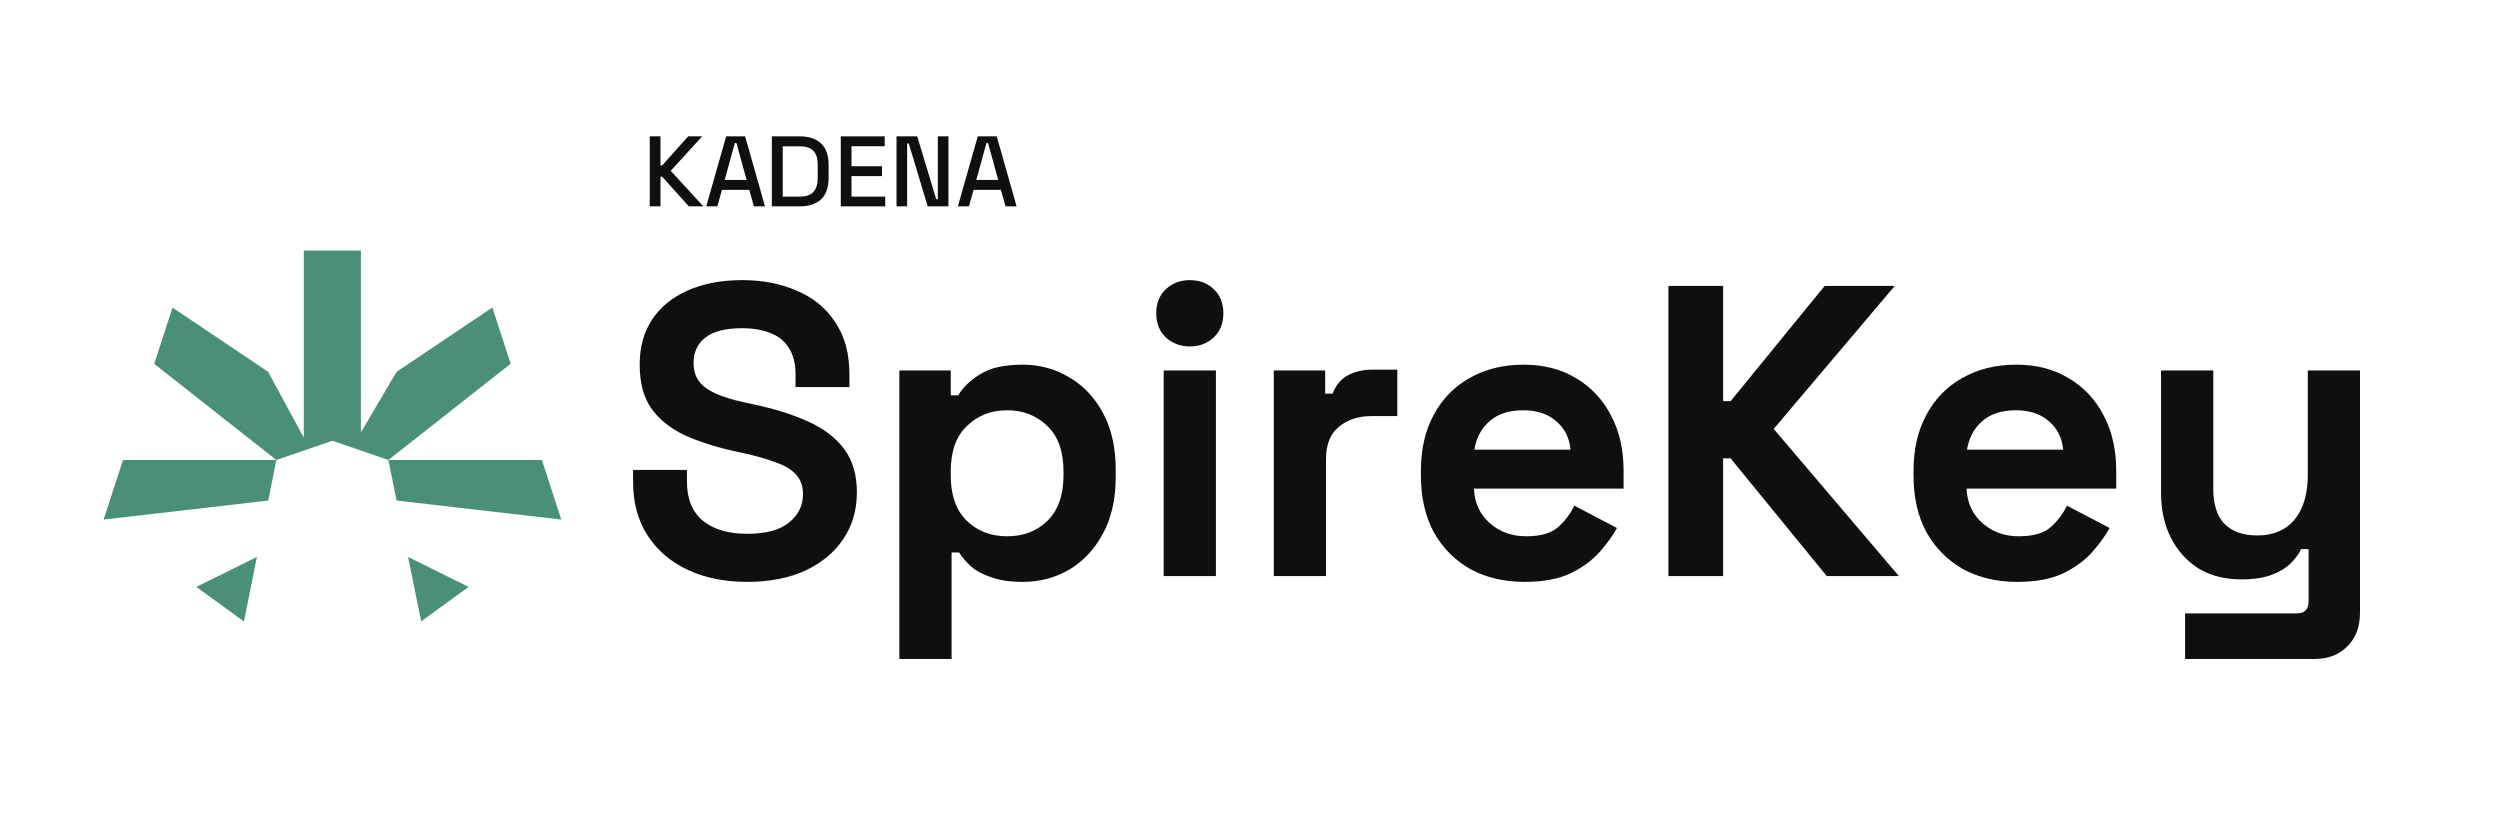
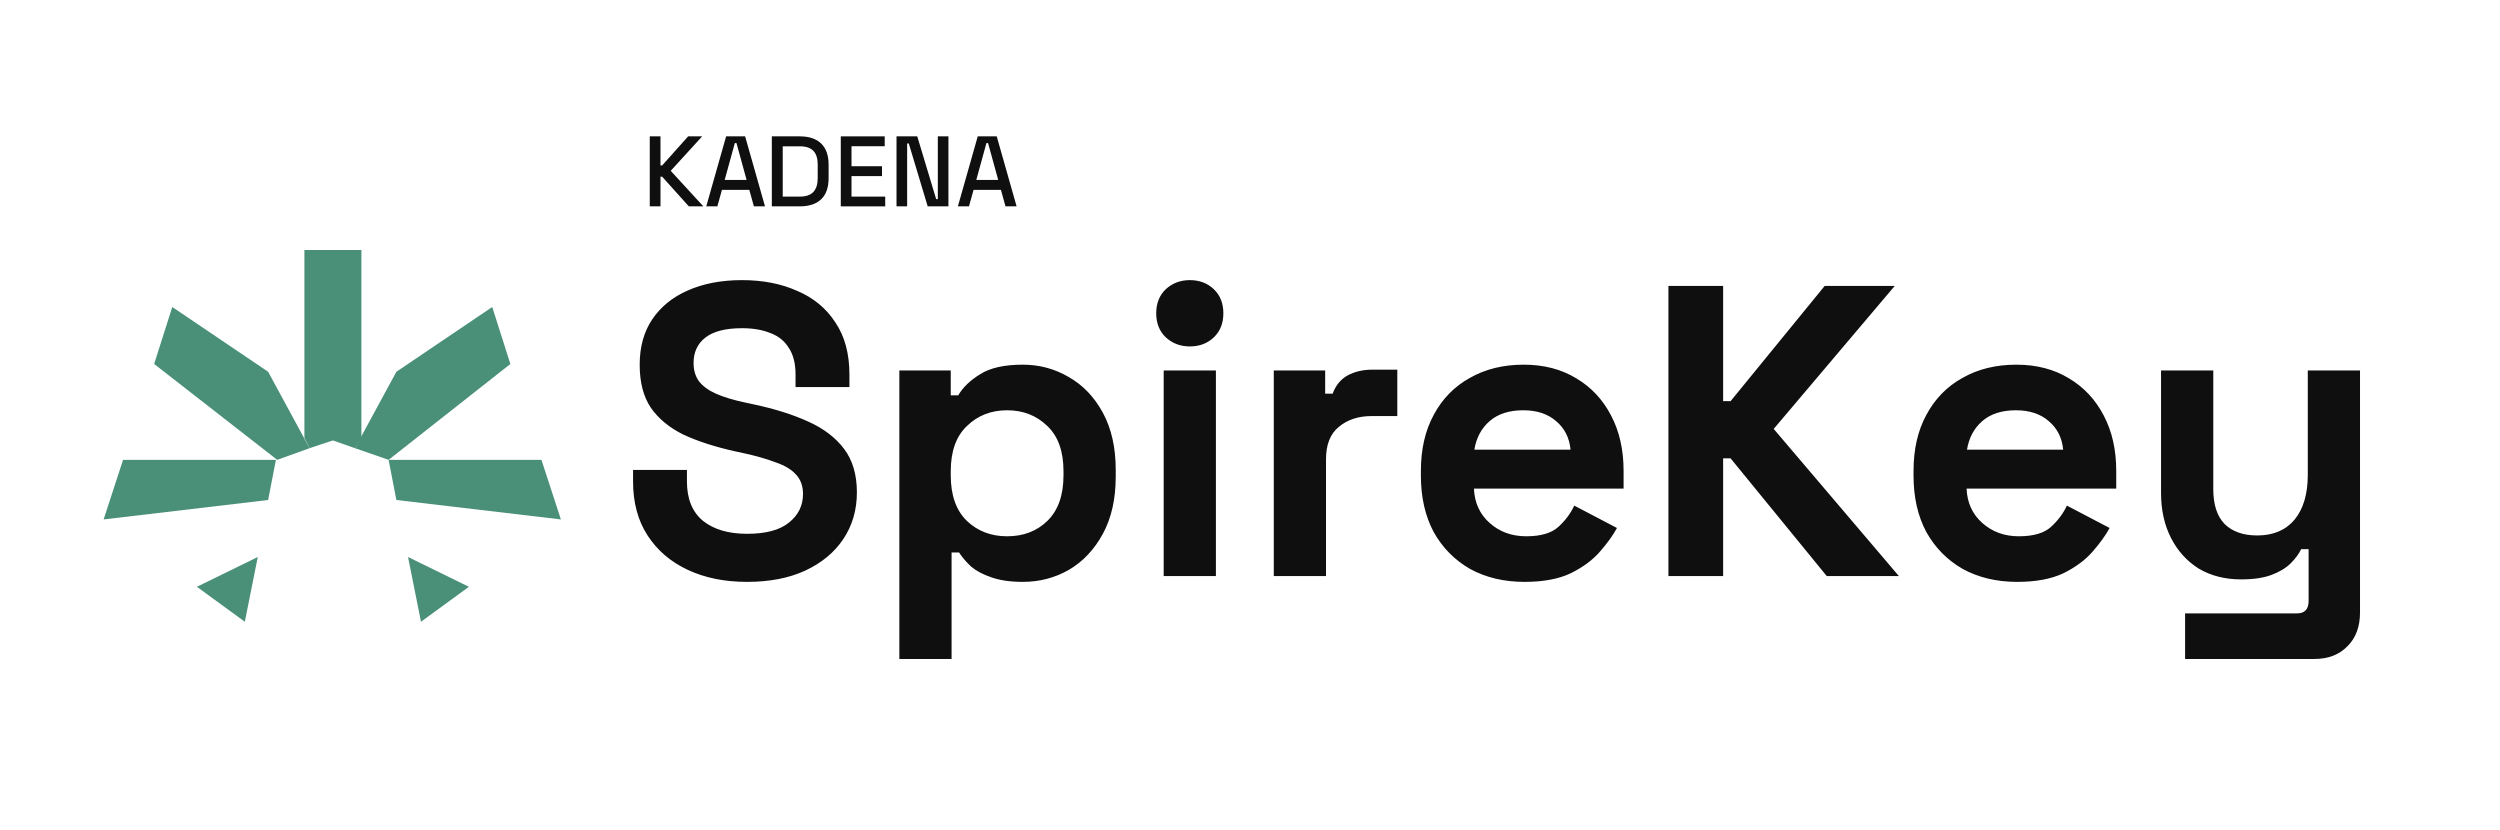
<svg xmlns="http://www.w3.org/2000/svg" data-style="kdacolor" width="193" height="64" viewBox="0 0 193 64" fill="none">
-   <path id="{kda.foundation.color.icon.brand.logo.default}" d="M31.504 42.997L36.174 45.309L32.517 47.967L31.504 42.997Z" fill="#4A9079" />
-   <path id="{kda.foundation.color.icon.brand.logo.default}" d="M43.33 40.11L30.617 38.642L29.98 35.512L41.836 35.511L43.33 40.11Z" fill="#4A9079" />
-   <path id="{kda.foundation.color.icon.brand.logo.default}" d="M15.156 45.309L19.833 42.997L18.833 47.981L15.156 45.309Z" fill="#4A9079" />
-   <path id="{kda.foundation.color.icon.brand.logo.default}" d="M20.707 38.642L8 40.11L9.494 35.512H21.334L20.707 38.642Z" fill="#4A9079" />
-   <path id="{kda.foundation.color.icon.brand.logo.default}" d="M39.422 28.082L29.98 35.512L25.657 34.026L21.334 35.512L11.905 28.09L13.317 23.745L20.7 28.705L23.452 33.784V19.343H27.862V33.377L30.614 28.705L38.011 23.739L39.422 28.082Z" fill="#4A9079" />
+   <path id="{kda.foundation.color.icon.brand.logo.default}" d="M15.2,45.3l4.7-2.3-1,5-3.7-2.7Z" fill="#4A9079" />
+   <path id="{kda.foundation.color.icon.brand.logo.default}" d="M20.7,38.6l-12.7,1.5,1.5-4.6h11.8l-.6,3.1Z" fill="#4A9079" />
+   <polygon id="{kda.foundation.color.icon.brand.logo.default}" points="23.5 33.8 22.1 31.2 23.5 33.8 23.5 33.8" fill="#4A9079" />
+   <polygon id="{kda.foundation.color.icon.brand.logo.default}" points="20.7 28.7 20.7 28.7 22.1 31.2 20.7 28.7" fill="#4A9079" />
+   <path id="{kda.foundation.color.icon.brand.logo.default}" d="M32.5,48l-1-5,4.7,2.3-3.7,2.7Z" fill="#4A9079" />
+   <path id="{kda.foundation.color.icon.brand.logo.default}" d="M30,35.5h11.8s1.5,4.6,1.5,4.6l-12.7-1.5-.6-3.1Z" fill="#4A9079" />
+   <polygon id="{kda.foundation.color.icon.brand.logo.default}" points="27.9 33.8 29.3 31.2 27.9 33.8 27.9 33.8" fill="#4A9079" />
+   <polygon id="{kda.foundation.color.icon.brand.logo.default}" points="30.6 28.7 30.6 28.7 29.3 31.2 30.6 28.7" fill="#4A9079" />
+   <polygon id="{kda.foundation.color.icon.brand.logo.default}" points="23.5 19.3 23.5 33.8 23.9 34.6 25.7 34 27.4 34.6 27.9 33.8 27.9 19.3 23.5 19.3" fill="#4A9079" />
+   <polygon id="{kda.foundation.color.icon.brand.logo.default}" points="30.6 28.7 38 23.7 39.4 28.1 30 35.5 27.4 34.6 30.6 28.7" fill="#4A9079" />
+   <polygon id="{kda.foundation.color.icon.brand.logo.default}" points="20.7 28.7 13.3 23.7 11.9 28.1 21.4 35.5 23.9 34.6 20.7 28.7" fill="#4A9079" />
  <path id="{kda.foundation.color.text.brand.wordmark.default}" d="M50.162 15.931V10.527H50.989V12.773H51.117C51.453 12.401 52.122 11.653 53.125 10.527H54.208C53.802 10.975 52.993 11.861 51.779 13.187C52.2 13.644 53.04 14.559 54.298 15.931H53.178C52.837 15.549 52.15 14.785 51.117 13.64H50.99V15.931H50.163H50.162Z" fill="#0F0F0F" />
  <path id="{kda.foundation.color.text.brand.wordmark.default}" d="M54.523 15.931C54.779 15.032 55.29 13.23 56.057 10.527H57.524C57.78 11.426 58.291 13.228 59.058 15.931H58.2C58.14 15.72 58.022 15.296 57.847 14.657H55.734C55.679 14.867 55.561 15.292 55.38 15.931H54.523ZM55.945 13.889H57.637C57.507 13.412 57.246 12.464 56.856 11.047H56.728C56.598 11.52 56.337 12.467 55.946 13.889H55.945Z" fill="#0F0F0F" />
  <path id="{kda.foundation.color.text.brand.wordmark.default}" d="M59.585 15.931V10.527H61.743C62.46 10.527 63.009 10.711 63.39 11.077C63.776 11.444 63.969 11.994 63.969 12.727V13.737C63.969 14.476 63.776 15.026 63.39 15.387C63.009 15.749 62.46 15.93 61.743 15.93H59.585V15.931ZM60.427 15.178H61.751C62.217 15.178 62.562 15.06 62.789 14.823C63.015 14.582 63.127 14.228 63.127 13.761V12.698C63.127 12.225 63.014 11.873 62.789 11.642C62.563 11.412 62.218 11.295 61.751 11.295H60.427V15.178Z" fill="#0F0F0F" />
  <path id="{kda.foundation.color.text.brand.wordmark.default}" d="M64.909 15.931V10.527H68.3V11.289H65.736V12.834H68.091V13.595H65.736V15.178H68.338V15.932H64.909L64.909 15.931Z" fill="#0F0F0F" />
  <path id="{kda.foundation.color.text.brand.wordmark.default}" d="M69.211 15.931V10.527H70.813C71.054 11.336 71.54 12.951 72.272 15.373H72.4V10.527H73.219V15.931H71.618C71.377 15.122 70.891 13.504 70.158 11.077H70.031V15.931H69.211Z" fill="#0F0F0F" />
  <path id="{kda.foundation.color.text.brand.wordmark.default}" d="M73.948 15.931C74.204 15.032 74.715 13.23 75.482 10.527H76.948C77.204 11.426 77.715 13.228 78.482 15.931H77.625C77.565 15.72 77.446 15.296 77.271 14.657H75.159C75.104 14.867 74.986 15.292 74.805 15.931H73.948H73.948ZM75.369 13.889H77.061C76.931 13.412 76.67 12.464 76.279 11.047H76.152C76.021 11.52 75.761 12.467 75.37 13.889H75.369Z" fill="#0F0F0F" />
  <path id="{kda.foundation.color.text.brand.wordmark.default}" d="M57.672 44.921C55.944 44.921 54.419 44.612 53.096 43.993C51.773 43.374 50.739 42.489 49.992 41.337C49.245 40.185 48.872 38.798 48.872 37.177V36.281H53.032V37.177C53.032 38.521 53.448 39.534 54.28 40.217C55.112 40.878 56.242 41.209 57.672 41.209C59.123 41.209 60.2 40.921 60.904 40.345C61.629 39.769 61.992 39.033 61.992 38.137C61.992 37.518 61.81 37.017 61.448 36.633C61.106 36.249 60.594 35.94 59.912 35.705C59.251 35.449 58.44 35.214 57.48 35.001L56.744 34.841C55.208 34.5 53.885 34.073 52.776 33.561C51.688 33.028 50.845 32.334 50.248 31.481C49.672 30.628 49.384 29.518 49.384 28.153C49.384 26.788 49.704 25.625 50.344 24.665C51.005 23.684 51.922 22.937 53.096 22.425C54.291 21.892 55.688 21.625 57.288 21.625C58.888 21.625 60.306 21.902 61.544 22.457C62.803 22.99 63.784 23.801 64.488 24.889C65.213 25.956 65.576 27.3 65.576 28.921V29.881H61.416V28.921C61.416 28.068 61.245 27.385 60.904 26.873C60.584 26.34 60.114 25.956 59.496 25.721C58.877 25.465 58.141 25.337 57.288 25.337C56.008 25.337 55.059 25.582 54.44 26.073C53.843 26.542 53.544 27.193 53.544 28.025C53.544 28.58 53.682 29.049 53.96 29.433C54.258 29.817 54.696 30.137 55.272 30.393C55.848 30.649 56.584 30.873 57.48 31.065L58.216 31.225C59.816 31.566 61.203 32.004 62.376 32.537C63.571 33.07 64.499 33.774 65.16 34.649C65.821 35.524 66.152 36.644 66.152 38.009C66.152 39.374 65.8 40.58 65.096 41.625C64.413 42.649 63.432 43.46 62.152 44.057C60.893 44.633 59.4 44.921 57.672 44.921ZM69.43 50.873V28.601H73.398V30.521H73.974C74.337 29.902 74.902 29.358 75.67 28.889C76.438 28.398 77.537 28.153 78.966 28.153C80.246 28.153 81.43 28.473 82.518 29.113C83.606 29.732 84.481 30.649 85.142 31.865C85.803 33.081 86.134 34.553 86.134 36.281V36.793C86.134 38.521 85.803 39.993 85.142 41.209C84.481 42.425 83.606 43.353 82.518 43.993C81.43 44.612 80.246 44.921 78.966 44.921C78.006 44.921 77.195 44.804 76.534 44.569C75.894 44.356 75.371 44.078 74.966 43.737C74.582 43.374 74.273 43.012 74.038 42.649H73.462V50.873H69.43ZM77.75 41.401C79.009 41.401 80.043 41.006 80.854 40.217C81.686 39.406 82.102 38.233 82.102 36.697V36.377C82.102 34.841 81.686 33.678 80.854 32.889C80.022 32.078 78.987 31.673 77.75 31.673C76.513 31.673 75.478 32.078 74.646 32.889C73.814 33.678 73.398 34.841 73.398 36.377V36.697C73.398 38.233 73.814 39.406 74.646 40.217C75.478 41.006 76.513 41.401 77.75 41.401ZM89.836 44.473V28.601H93.868V44.473H89.836ZM91.852 26.745C91.127 26.745 90.508 26.51 89.996 26.041C89.506 25.572 89.26 24.953 89.26 24.185C89.26 23.417 89.506 22.798 89.996 22.329C90.508 21.86 91.127 21.625 91.852 21.625C92.599 21.625 93.218 21.86 93.708 22.329C94.199 22.798 94.444 23.417 94.444 24.185C94.444 24.953 94.199 25.572 93.708 26.041C93.218 26.51 92.599 26.745 91.852 26.745ZM98.336 44.473V28.601H102.304V30.393H102.88C103.115 29.753 103.499 29.284 104.032 28.985C104.587 28.686 105.227 28.537 105.952 28.537H107.872V32.121H105.888C104.864 32.121 104.022 32.398 103.36 32.953C102.699 33.486 102.368 34.318 102.368 35.449V44.473H98.336ZM117.693 44.921C116.115 44.921 114.717 44.59 113.501 43.929C112.307 43.246 111.368 42.297 110.685 41.081C110.024 39.844 109.693 38.393 109.693 36.729V36.345C109.693 34.681 110.024 33.241 110.685 32.025C111.347 30.788 112.275 29.838 113.469 29.177C114.664 28.494 116.051 28.153 117.629 28.153C119.187 28.153 120.541 28.505 121.693 29.209C122.845 29.892 123.741 30.852 124.381 32.089C125.021 33.305 125.341 34.724 125.341 36.345V37.721H113.789C113.832 38.809 114.237 39.694 115.005 40.377C115.773 41.06 116.712 41.401 117.821 41.401C118.952 41.401 119.784 41.156 120.317 40.665C120.851 40.174 121.256 39.63 121.533 39.033L124.829 40.761C124.531 41.316 124.093 41.924 123.517 42.585C122.963 43.225 122.216 43.78 121.277 44.249C120.339 44.697 119.144 44.921 117.693 44.921ZM113.821 34.713H121.245C121.16 33.796 120.787 33.06 120.125 32.505C119.485 31.95 118.643 31.673 117.597 31.673C116.509 31.673 115.645 31.95 115.005 32.505C114.365 33.06 113.971 33.796 113.821 34.713ZM128.802 44.473V22.073H133.026V30.969H133.602L140.866 22.073H146.274L136.93 33.113L146.594 44.473H141.026L133.602 35.385H133.026V44.473H128.802ZM155.725 44.921C154.146 44.921 152.749 44.59 151.533 43.929C150.338 43.246 149.399 42.297 148.717 41.081C148.055 39.844 147.725 38.393 147.725 36.729V36.345C147.725 34.681 148.055 33.241 148.717 32.025C149.378 30.788 150.306 29.838 151.501 29.177C152.695 28.494 154.082 28.153 155.661 28.153C157.218 28.153 158.573 28.505 159.725 29.209C160.877 29.892 161.773 30.852 162.413 32.089C163.053 33.305 163.373 34.724 163.373 36.345V37.721H151.821C151.863 38.809 152.269 39.694 153.037 40.377C153.805 41.06 154.743 41.401 155.853 41.401C156.983 41.401 157.815 41.156 158.349 40.665C158.882 40.174 159.287 39.63 159.565 39.033L162.861 40.761C162.562 41.316 162.125 41.924 161.549 42.585C160.994 43.225 160.247 43.78 159.309 44.249C158.37 44.697 157.175 44.921 155.725 44.921ZM151.853 34.713H159.277C159.191 33.796 158.818 33.06 158.157 32.505C157.517 31.95 156.674 31.673 155.629 31.673C154.541 31.673 153.677 31.95 153.037 32.505C152.397 33.06 152.002 33.796 151.853 34.713ZM168.689 50.873V47.353H177.329C177.927 47.353 178.225 47.033 178.225 46.393V42.393H177.649C177.479 42.756 177.212 43.118 176.849 43.481C176.487 43.844 175.996 44.142 175.377 44.377C174.759 44.612 173.969 44.729 173.009 44.729C171.772 44.729 170.684 44.452 169.745 43.897C168.828 43.321 168.113 42.532 167.601 41.529C167.089 40.526 166.833 39.374 166.833 38.073V28.601H170.865V37.753C170.865 38.948 171.153 39.844 171.729 40.441C172.327 41.038 173.169 41.337 174.257 41.337C175.495 41.337 176.455 40.932 177.137 40.121C177.82 39.289 178.161 38.137 178.161 36.665V28.601H182.193V47.289C182.193 48.377 181.873 49.241 181.233 49.881C180.593 50.542 179.74 50.873 178.673 50.873H168.689Z" fill="#0F0F0F" />
</svg>
